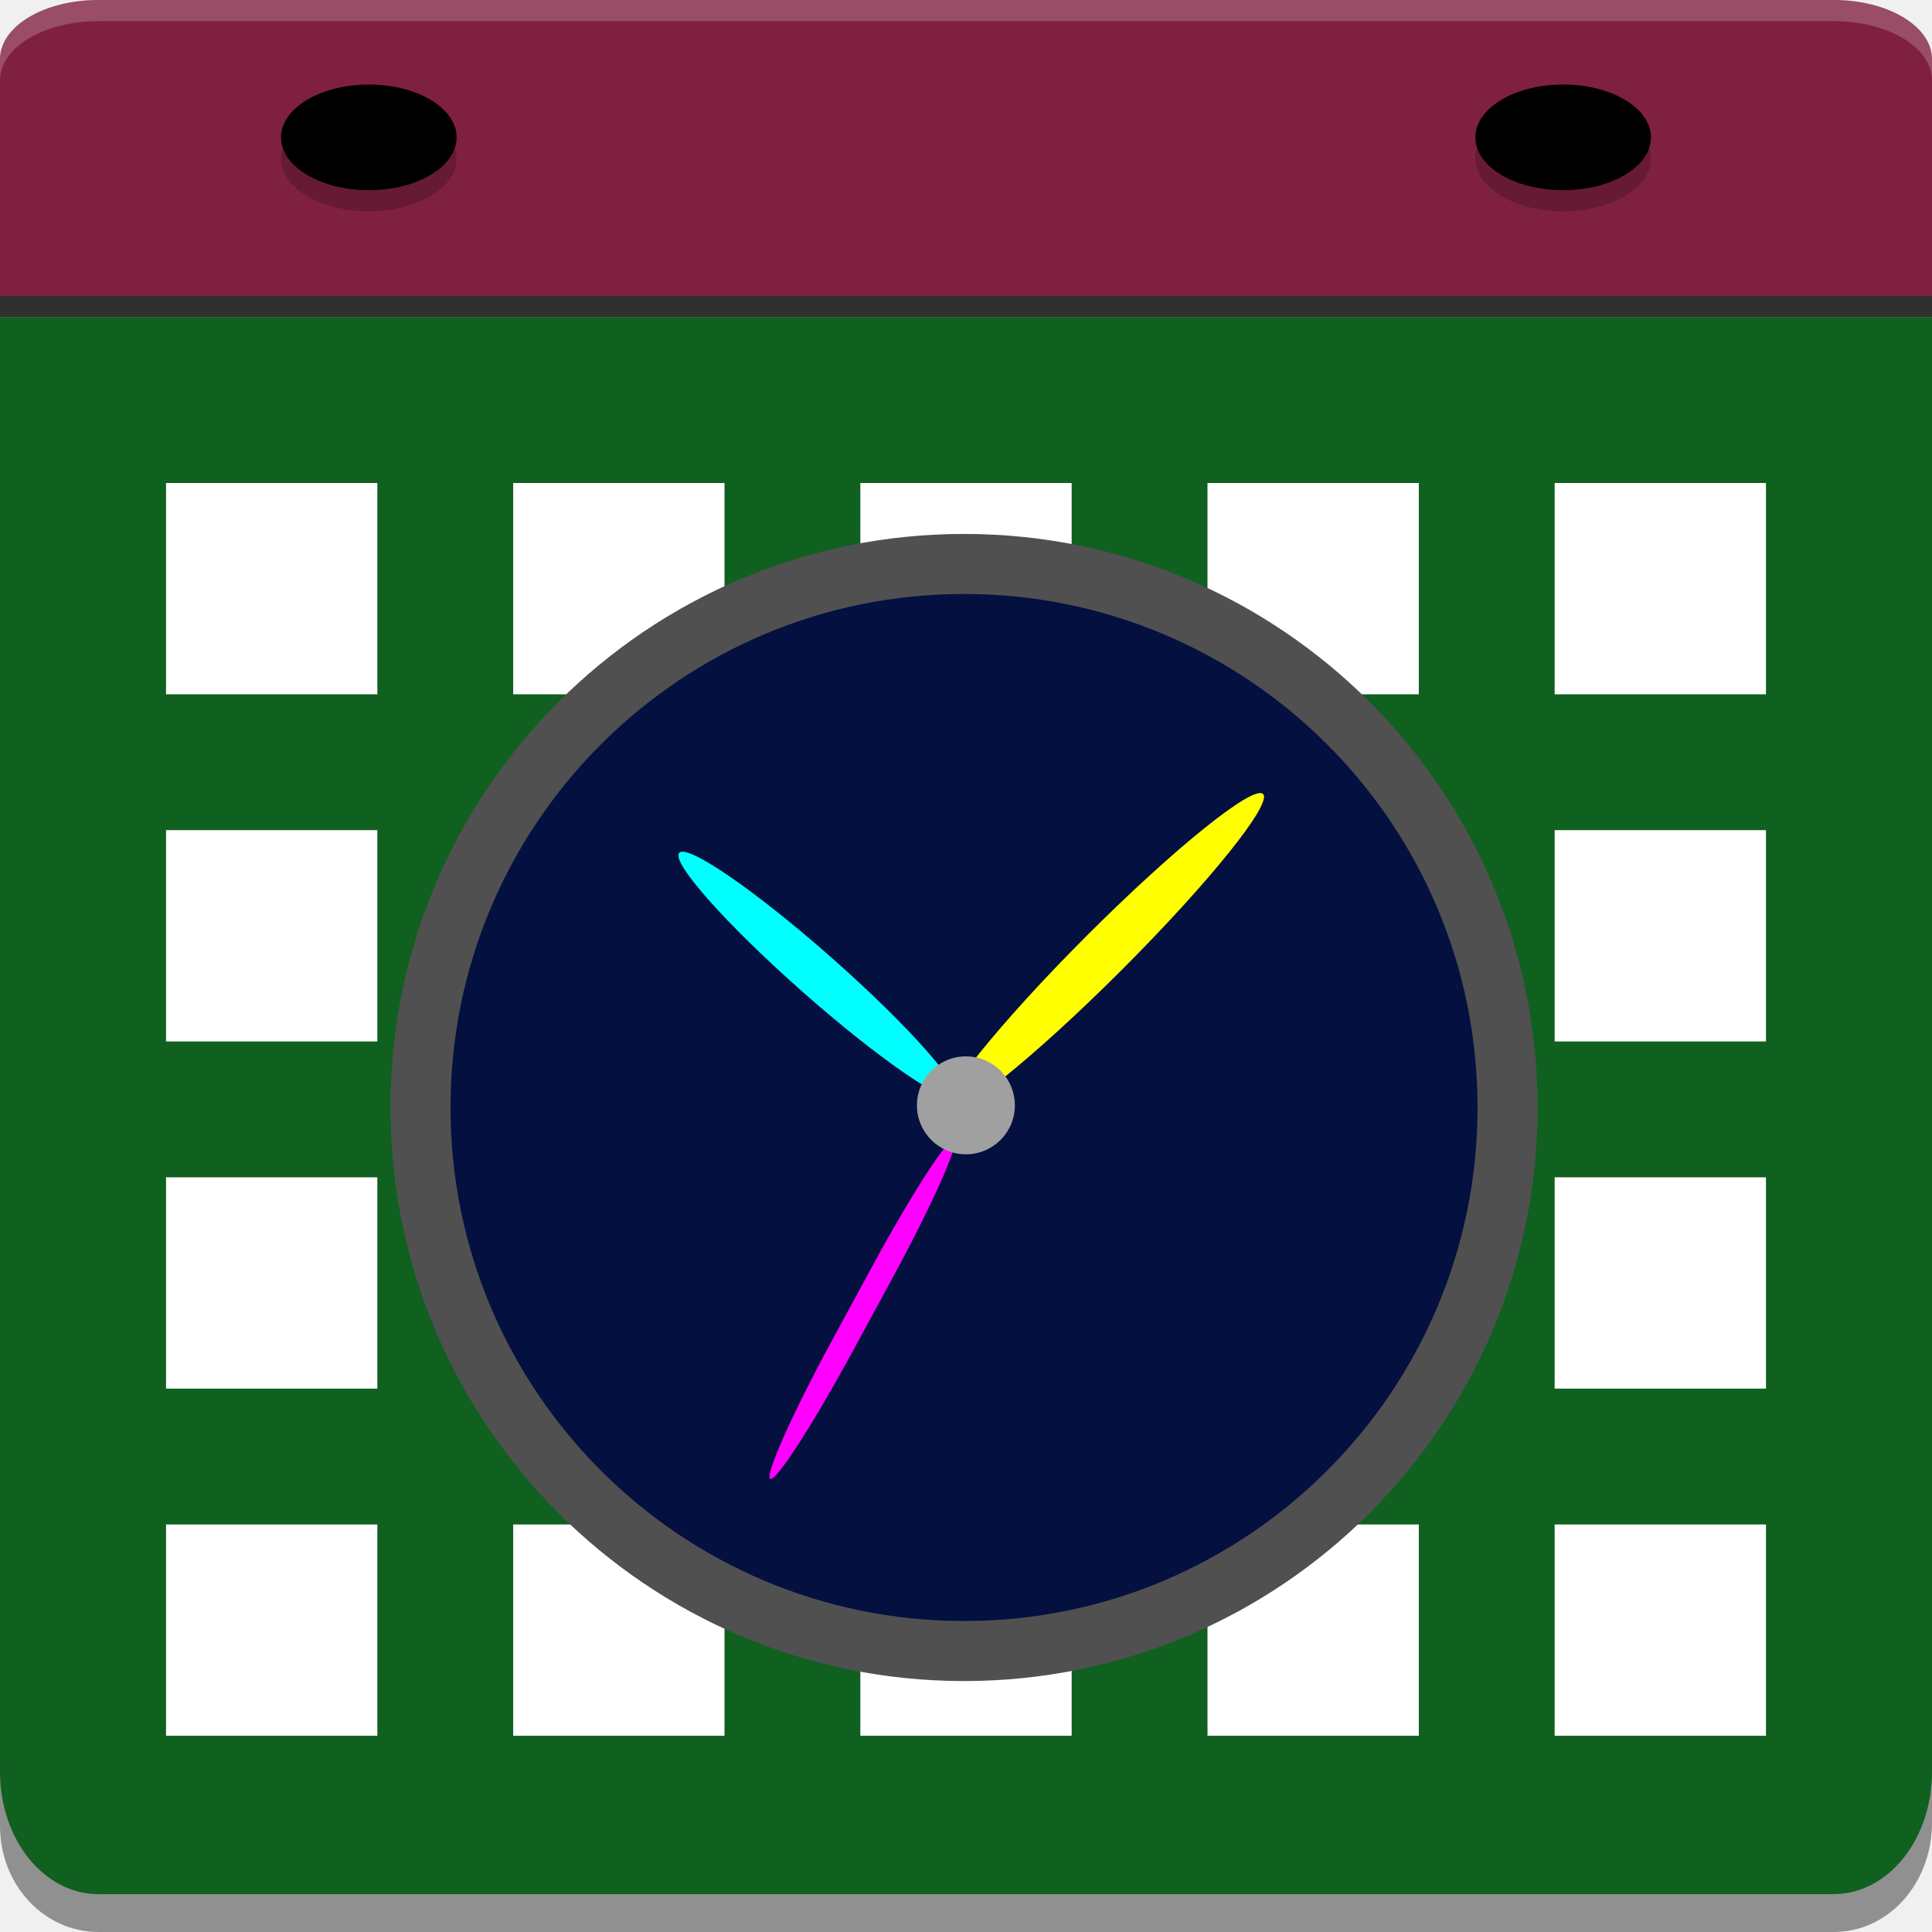
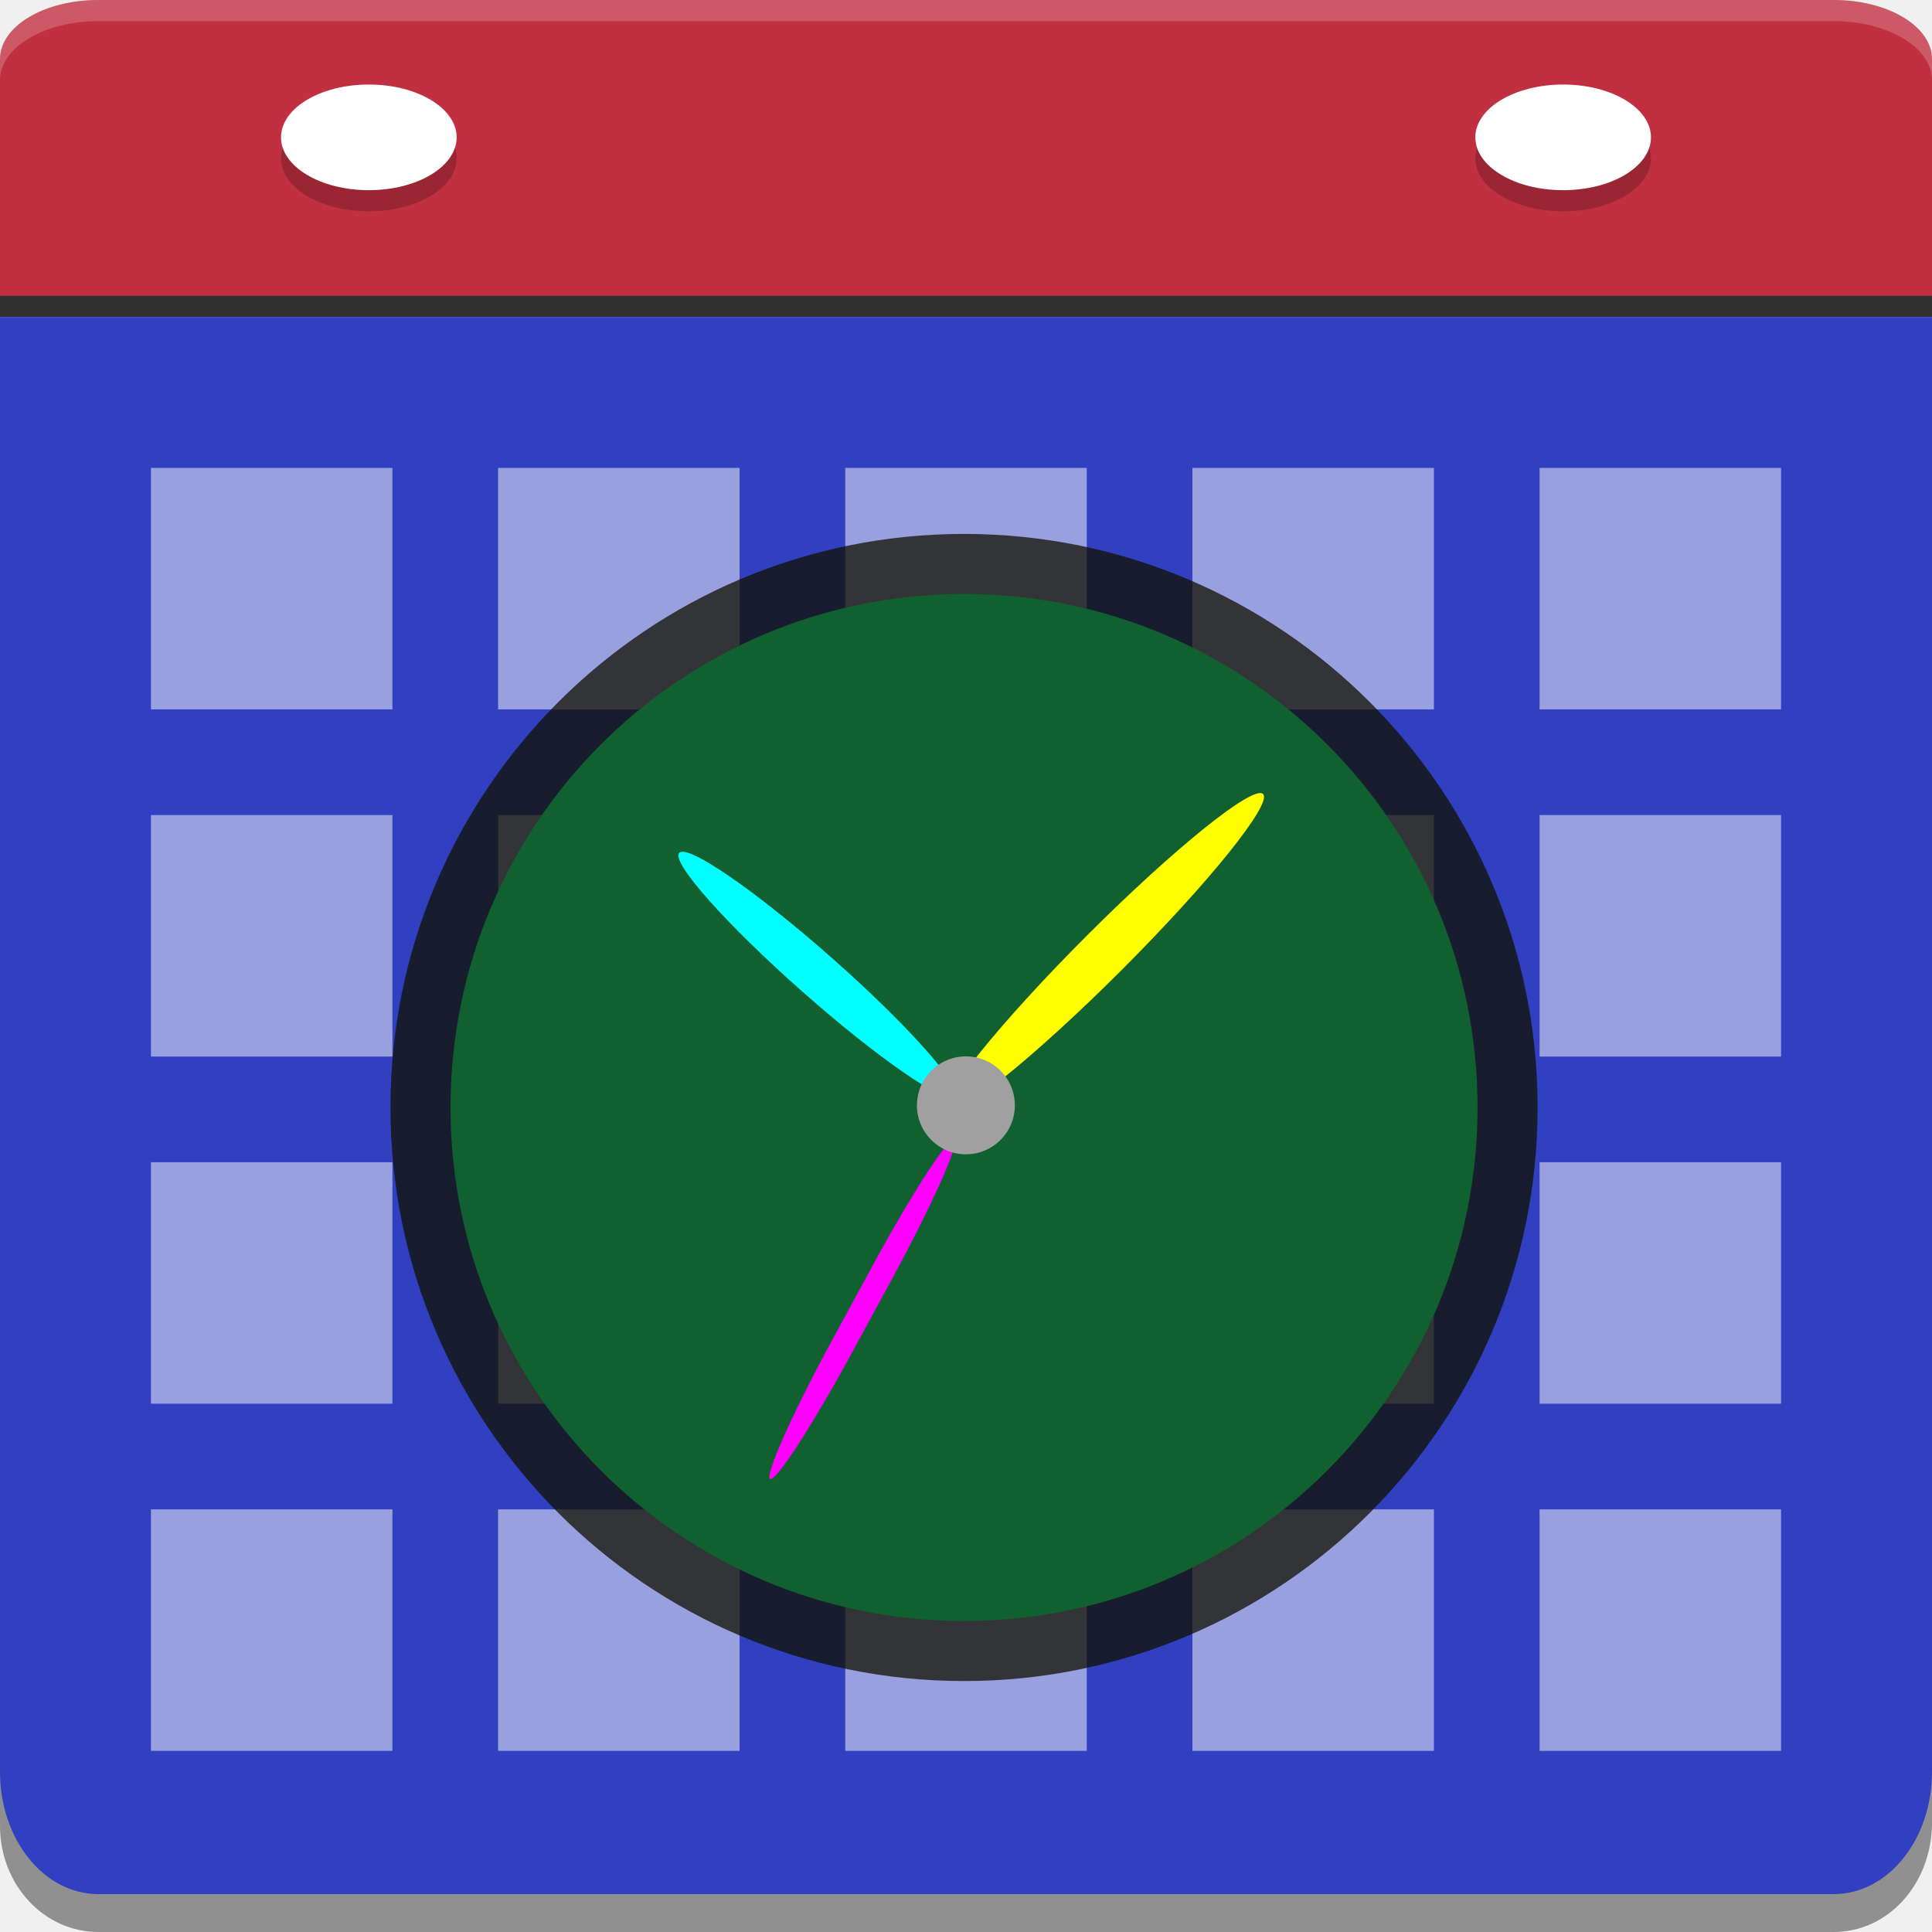
<svg xmlns="http://www.w3.org/2000/svg" width="64" height="64" version="1" id="svg46">
  <defs id="defs50" />
  <path d="M 0,18.698 V 60.485 C 0,62.432 1.454,64 3.259,64 H 60.741 C 62.546,64 63.946,62.431 64,60.485 V 18.698 Z" style="opacity:0.4;stroke-width:1.208" id="path2" />
-   <path style="fill:#106020;stroke-width:1.298;fill-opacity:1" d="m 0,10.5 v 48.192 c 0,2.245 1.454,4.053 3.259,4.053 H 60.741 C 62.546,62.745 64,60.937 64,58.692 V 10.5 Z" id="path4" />
+   <path style="fill:#3040c0;stroke-width:1.298;fill-opacity:1" d="m 0,10.5 v 48.192 c 0,2.245 1.454,4.053 3.259,4.053 H 60.741 C 62.546,62.745 64,60.937 64,58.692 V 10.5 Z" id="path4" />
  <path style="opacity:1;stroke-width:0.903;fill:#303030;fill-opacity:1" d="M 64,10.5 V 2.66 C 64,1.574 62.547,0.7 60.742,0.7 H 3.258 C 1.453,0.7 0,1.574 0,2.66 V 10.5 Z" id="path6" />
-   <path d="M 64,9.8 V 1.96 C 64,0.874 62.547,-5e-7 60.742,-5e-7 H 3.258 C 1.453,-5e-7 0,0.874 0,1.96 v 7.84 z" style="fill:#802040;stroke-width:0.903;fill-opacity:1" id="path8" />
+   <path d="M 64,9.8 V 1.96 C 64,0.874 62.547,-5e-7 60.742,-5e-7 H 3.258 C 1.453,-5e-7 0,0.874 0,1.96 v 7.84 z" style="fill:#c03040;stroke-width:0.903;fill-opacity:1" id="path8" />
  <ellipse cx="12.218" cy="5.25" style="opacity:0.2;fill-rule:evenodd;stroke-width:0.903" id="circle22" rx="2.909" ry="1.75" />
-   <ellipse style="fill:#000000;fill-rule:evenodd;stroke-width:0.903" cx="12.218" cy="4.55" id="circle24" rx="2.909" ry="1.75" />
+   <ellipse style="fill:#ffffff;fill-rule:evenodd;stroke-width:0.903;fill-opacity:1" cx="12.218" cy="4.55" id="circle24" rx="2.909" ry="1.75" />
  <ellipse style="opacity:0.2;fill-rule:evenodd;stroke-width:0.903" cx="51.781" cy="5.25" id="circle26" rx="2.909" ry="1.75" />
-   <ellipse cx="51.781" cy="4.55" style="fill:#000000;fill-rule:evenodd;stroke-width:0.903" id="circle28" rx="2.909" ry="1.75" />
-   <rect style="opacity:1;fill:#ffffff;fill-opacity:1;fill-rule:evenodd;stroke-width:0.875" width="7" height="7" x="28.5" y="50.5" id="rect36" />
-   <rect width="7" height="7" x="40" y="50.5" style="opacity:1;fill:#ffffff;fill-opacity:1;fill-rule:evenodd;stroke-width:0.875" id="rect38" />
-   <rect width="7" height="7" x="17" y="50.5" style="opacity:1;fill:#ffffff;fill-opacity:1;fill-rule:evenodd;stroke-width:0.875" id="rect40" />
-   <rect style="opacity:1;fill:#ffffff;fill-opacity:1;fill-rule:evenodd;stroke-width:0.875" width="7" height="7" x="5.5" y="50.5" id="rect42" />
+   <ellipse cx="51.781" cy="4.55" style="fill:#ffffff;fill-rule:evenodd;stroke-width:0.903;fill-opacity:1" id="circle28" rx="2.909" ry="1.75" />
+   <rect style="opacity:1;fill:#ffffff;fill-opacity:0.502;fill-rule:evenodd;stroke-width:1" width="8" height="8" x="28" y="50" id="rect36" />
+   <rect width="8" height="8" x="39.5" y="50" style="opacity:1;fill:#ffffff;fill-opacity:0.502;fill-rule:evenodd;stroke-width:1" id="rect38" />
+   <rect width="8" height="8" x="16.5" y="50" style="opacity:1;fill:#ffffff;fill-opacity:0.502;fill-rule:evenodd;stroke-width:1" id="rect40" />
+   <rect style="opacity:1;fill:#ffffff;fill-opacity:0.502;fill-rule:evenodd;stroke-width:1" width="8" height="8" x="5" y="50" id="rect42" />
  <path style="opacity:0.2;fill:#ffffff;stroke-width:0.903" d="M 3.259,-5e-7 C 1.454,-5e-7 0,0.875 0,1.961 V 2.661 C 0,1.575 1.454,0.7 3.259,0.7 H 60.743 c 1.805,0 3.257,0.875 3.257,1.961 V 1.961 C 64,0.875 62.548,-5e-7 60.743,-5e-7 Z" id="path44" />
-   <rect width="7" height="7" x="51.5" y="50.5" style="opacity:1;fill:#ffffff;fill-opacity:1;fill-rule:evenodd;stroke-width:0.875" id="rect34-2" />
-   <rect style="opacity:1;fill:#ffffff;fill-opacity:1;fill-rule:evenodd;stroke-width:0.875" width="7" height="7" x="28.5" y="39" id="rect36-9" />
-   <rect width="7" height="7" x="40" y="39" style="opacity:1;fill:#ffffff;fill-opacity:1;fill-rule:evenodd;stroke-width:0.875" id="rect38-1" />
-   <rect width="7" height="7" x="17" y="39" style="opacity:1;fill:#ffffff;fill-opacity:1;fill-rule:evenodd;stroke-width:0.875" id="rect40-2" />
-   <rect style="opacity:1;fill:#ffffff;fill-opacity:1;fill-rule:evenodd;stroke-width:0.875" width="7" height="7" x="5.5" y="39" id="rect42-7" />
-   <rect width="7" height="7" x="51.5" y="39" style="opacity:1;fill:#ffffff;fill-opacity:1;fill-rule:evenodd;stroke-width:0.875" id="rect34-2-0" />
-   <rect style="opacity:1;fill:#ffffff;fill-opacity:1;fill-rule:evenodd;stroke-width:0.875" width="7" height="7" x="28.5" y="27.5" id="rect36-93" />
-   <rect width="7" height="7" x="40" y="27.5" style="opacity:1;fill:#ffffff;fill-opacity:1;fill-rule:evenodd;stroke-width:0.875" id="rect38-6" />
-   <rect width="7" height="7" x="17" y="27.5" style="opacity:1;fill:#ffffff;fill-opacity:1;fill-rule:evenodd;stroke-width:0.875" id="rect40-0" />
-   <rect style="opacity:1;fill:#ffffff;fill-opacity:1;fill-rule:evenodd;stroke-width:0.875" width="7" height="7" x="5.5" y="27.5" id="rect42-6" />
-   <rect width="7" height="7" x="51.5" y="27.5" style="opacity:1;fill:#ffffff;fill-opacity:1;fill-rule:evenodd;stroke-width:0.875" id="rect34-2-2" />
-   <rect style="opacity:1;fill:#ffffff;fill-opacity:1;fill-rule:evenodd;stroke-width:0.875" width="7" height="7" x="28.5" y="16" id="rect36-2" />
-   <rect width="7" height="7" x="40" y="16" style="opacity:1;fill:#ffffff;fill-opacity:1;fill-rule:evenodd;stroke-width:0.875" id="rect38-3" />
-   <rect width="7" height="7" x="17" y="16" style="opacity:1;fill:#ffffff;fill-opacity:1;fill-rule:evenodd;stroke-width:0.875" id="rect40-7" />
-   <rect style="opacity:1;fill:#ffffff;fill-opacity:1;fill-rule:evenodd;stroke-width:0.875" width="7" height="7" x="5.5" y="16" id="rect42-5" />
-   <rect width="7" height="7" x="51.5" y="16" style="opacity:1;fill:#ffffff;fill-opacity:1;fill-rule:evenodd;stroke-width:0.875" id="rect34-2-9" />
+   <rect width="8" height="8" x="51" y="50" style="opacity:1;fill:#ffffff;fill-opacity:0.502;fill-rule:evenodd;stroke-width:1" id="rect34-2" />
+   <rect style="opacity:1;fill:#ffffff;fill-opacity:0.502;fill-rule:evenodd;stroke-width:1" width="8" height="8" x="28" y="38.5" id="rect36-9" />
+   <rect width="8" height="8" x="39.5" y="38.5" style="opacity:1;fill:#ffffff;fill-opacity:0.502;fill-rule:evenodd;stroke-width:1" id="rect38-1" />
+   <rect width="8" height="8" x="16.5" y="38.5" style="opacity:1;fill:#ffffff;fill-opacity:0.502;fill-rule:evenodd;stroke-width:1" id="rect40-2" />
+   <rect style="opacity:1;fill:#ffffff;fill-opacity:0.502;fill-rule:evenodd;stroke-width:1" width="8" height="8" x="5" y="38.5" id="rect42-7" />
+   <rect width="8" height="8" x="51" y="38.5" style="opacity:1;fill:#ffffff;fill-opacity:0.502;fill-rule:evenodd;stroke-width:1" id="rect34-2-0" />
+   <rect style="opacity:1;fill:#ffffff;fill-opacity:0.502;fill-rule:evenodd;stroke-width:1" width="8" height="8" x="28" y="27" id="rect36-93" />
+   <rect width="8" height="8" x="39.5" y="27" style="opacity:1;fill:#ffffff;fill-opacity:0.502;fill-rule:evenodd;stroke-width:1" id="rect38-6" />
+   <rect width="8" height="8" x="16.5" y="27" style="opacity:1;fill:#ffffff;fill-opacity:0.502;fill-rule:evenodd;stroke-width:1" id="rect40-0" />
+   <rect style="opacity:1;fill:#ffffff;fill-opacity:0.502;fill-rule:evenodd;stroke-width:1" width="8" height="8" x="5" y="27" id="rect42-6" />
+   <rect width="8" height="8" x="51" y="27" style="opacity:1;fill:#ffffff;fill-opacity:0.502;fill-rule:evenodd;stroke-width:1" id="rect34-2-2" />
+   <rect style="opacity:1;fill:#ffffff;fill-opacity:0.502;fill-rule:evenodd;stroke-width:1" width="8" height="8" x="28" y="15.5" id="rect36-2" />
+   <rect width="8" height="8" x="39.5" y="15.5" style="opacity:1;fill:#ffffff;fill-opacity:0.502;fill-rule:evenodd;stroke-width:1" id="rect38-3" />
+   <rect width="8" height="8" x="16.5" y="15.5" style="opacity:1;fill:#ffffff;fill-opacity:0.502;fill-rule:evenodd;stroke-width:1" id="rect40-7" />
+   <rect style="opacity:1;fill:#ffffff;fill-opacity:0.502;fill-rule:evenodd;stroke-width:1" width="8" height="8" x="5" y="15.5" id="rect42-5" />
+   <rect width="8" height="8" x="51" y="15.5" style="opacity:1;fill:#ffffff;fill-opacity:0.502;fill-rule:evenodd;stroke-width:1" id="rect34-2-9" />
  <g id="g4725" transform="matrix(0.07698626,0,0,0.07698626,134.0265,26.66134)">
    <text id="text6" style="font-size:129.222px;line-height:125%;font-family:'Gentium Book Basic';letter-spacing:0;word-spacing:0;stroke-width:3.543" y="-23.386" x="444.845" />
    <text id="text8" style="font-size:129.222px;line-height:125%;font-family:'Gentium Book Basic';letter-spacing:0;word-spacing:0;stroke-width:3.543" y="-103.358" x="1026.116" />
    <text id="text10" style="font-size:129.222px;line-height:125%;font-family:'Gentium Book Basic';letter-spacing:0;word-spacing:0;stroke-width:3.543" y="-284.63" x="-45.47" />
    <text id="text12" style="font-size:129.222px;line-height:125%;font-family:'Gentium Book Basic';letter-spacing:0;word-spacing:0;stroke-width:3.543" y="-501.088" x="1052.584" />
    <text id="text14" style="font-size:129.222px;line-height:125%;font-family:'Gentium Book Basic';letter-spacing:0;word-spacing:0;stroke-width:3.543" y="-581.094" x="1633.854" />
    <text id="text16" style="font-size:129.222px;line-height:125%;font-family:'Gentium Book Basic';letter-spacing:0;word-spacing:0;stroke-width:3.543" y="-1053.481" x="1244.735" />
    <text id="text18" style="font-size:129.222px;line-height:125%;font-family:'Gentium Book Basic';letter-spacing:0;word-spacing:0;stroke-width:3.543" y="-1133.487" x="1825.97" />
    <text id="text20" style="font-size:208.329px;line-height:125%;font-family:'Gentium Book Basic';letter-spacing:0;word-spacing:0;stroke-width:3.543" y="281.192" x="-6.813" />
    <g id="g863" transform="translate(-1298.933,129.8933)">
-       <g id="g4603">
-         <g id="g870">
-           <g id="g880">
-             <g id="g4593" style="fill:#505050;fill-opacity:1">
-               <path style="fill:#505050;fill-opacity:1;fill-rule:evenodd" d="m 219.631,0.333 a 246.797,246.797 0 1 1 -493.595,0 246.797,246.797 0 1 1 493.595,0 z" id="path2-5" />
-             </g>
-             <path id="path4-3" style="fill:#041040;fill-opacity:1;fill-rule:evenodd;stroke-width:3.543" d="M 193.792,0.333 C 193.792,122.367 94.863,221.292 -27.167,221.292 c -122.034,0 -220.959,-98.929 -220.959,-220.959 0,-122.034 98.929,-220.959 220.959,-220.959 122.034,0 220.959,98.929 220.959,220.959" />
-             <g id="g28" transform="matrix(3.5766,0,0,3.5766,-281.7861,-255.8813)" style="fill:#f9f9f9">
-               <rect ry="34.98" id="rect24" transform="matrix(-0.7494,-0.66211,0.66211,-0.7494,0,0)" y="-8.98" x="-99.13" rx="34.98" height="5.386" width="44.31" style="fill:#00ffff;fill-opacity:1" />
-               <rect ry="38.228" id="rect26" transform="matrix(0.70711,-0.70711,0.70711,0.70711,0,0)" y="96.82" x="-2.23" rx="38.228" height="5.887" width="54.02" style="fill:#ffff00;fill-opacity:1" />
-             </g>
-             <rect ry="65.447" id="rect30-5" style="fill:#ff00ff;fill-opacity:1;stroke-width:3.543" transform="matrix(0.477202,-0.8787936,0.8522405,0.5231503,0,0)" y="-25.849" x="-194.639" rx="65.447" height="10.081" width="166.239" />
-             <path id="path32" style="fill:#a0a0a0;fill-opacity:1;stroke-width:3.543" d="m -5.294,-0.448 a 21.072,21.072 0 0 1 -42.143,0 21.072,21.072 0 1 1 42.143,0" />
-           </g>
-         </g>
+       <g style="fill:#101000;fill-opacity:0.753" id="g4593">
+         <path id="path2-5" d="m 219.631,0.333 a 246.797,246.797 0 1 1 -493.595,0 246.797,246.797 0 1 1 493.595,0 z" style="fill:#101000;fill-opacity:0.753;fill-rule:evenodd" />
      </g>
+       <path d="M 193.792,0.333 C 193.792,122.367 94.863,221.292 -27.167,221.292 c -122.034,0 -220.959,-98.929 -220.959,-220.959 0,-122.034 98.929,-220.959 220.959,-220.959 122.034,0 220.959,98.929 220.959,220.959" style="fill:#106030;fill-opacity:1;fill-rule:evenodd;stroke-width:3.543" id="path4-3" />
+       <g style="fill:#f9f9f9" transform="matrix(3.5766,0,0,3.5766,-281.7861,-255.8813)" id="g28">
+         <rect style="fill:#00ffff;fill-opacity:1" width="44.31" height="5.386" rx="34.98" x="-99.13" y="-8.98" transform="matrix(-0.7494,-0.66211,0.66211,-0.7494,0,0)" id="rect24" ry="34.98" />
+         <rect style="fill:#ffff00;fill-opacity:1" width="54.02" height="5.887" rx="38.228" x="-2.23" y="96.82" transform="matrix(0.70711,-0.70711,0.70711,0.70711,0,0)" id="rect26" ry="38.228" />
+       </g>
+       <rect width="166.239" height="10.081" rx="65.447" x="-194.639" y="-25.849" transform="matrix(0.477202,-0.8787936,0.8522405,0.5231503,0,0)" style="fill:#ff00ff;fill-opacity:1;stroke-width:3.543" id="rect30-5" ry="65.447" />
+       <path d="m -5.294,-0.448 a 21.072,21.072 0 0 1 -42.143,0 21.072,21.072 0 1 1 42.143,0" style="fill:#a0a0a0;fill-opacity:1;stroke-width:3.543" id="path32" />
    </g>
  </g>
</svg>
